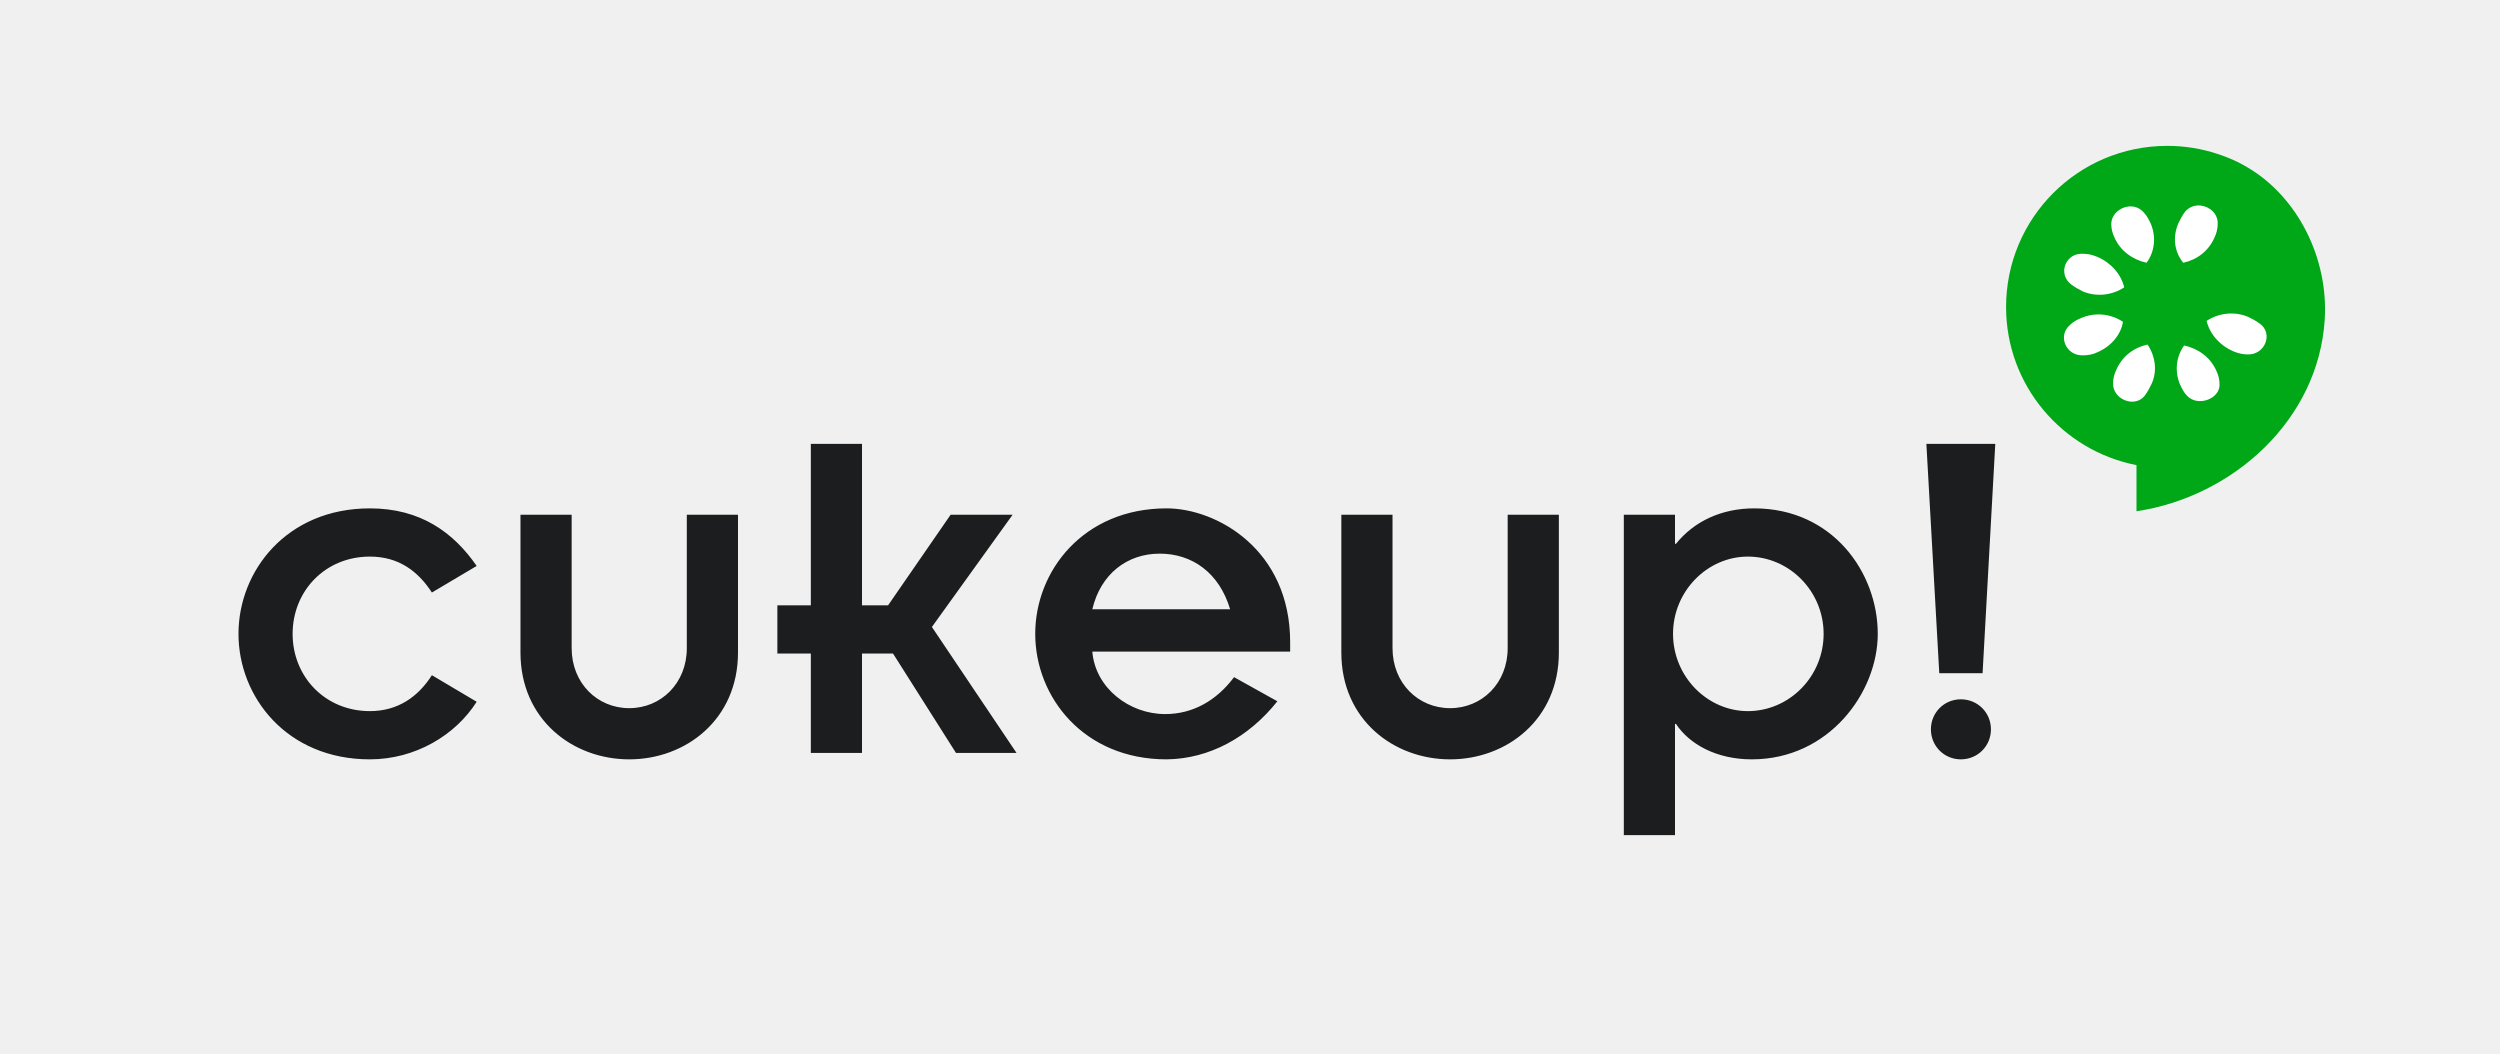
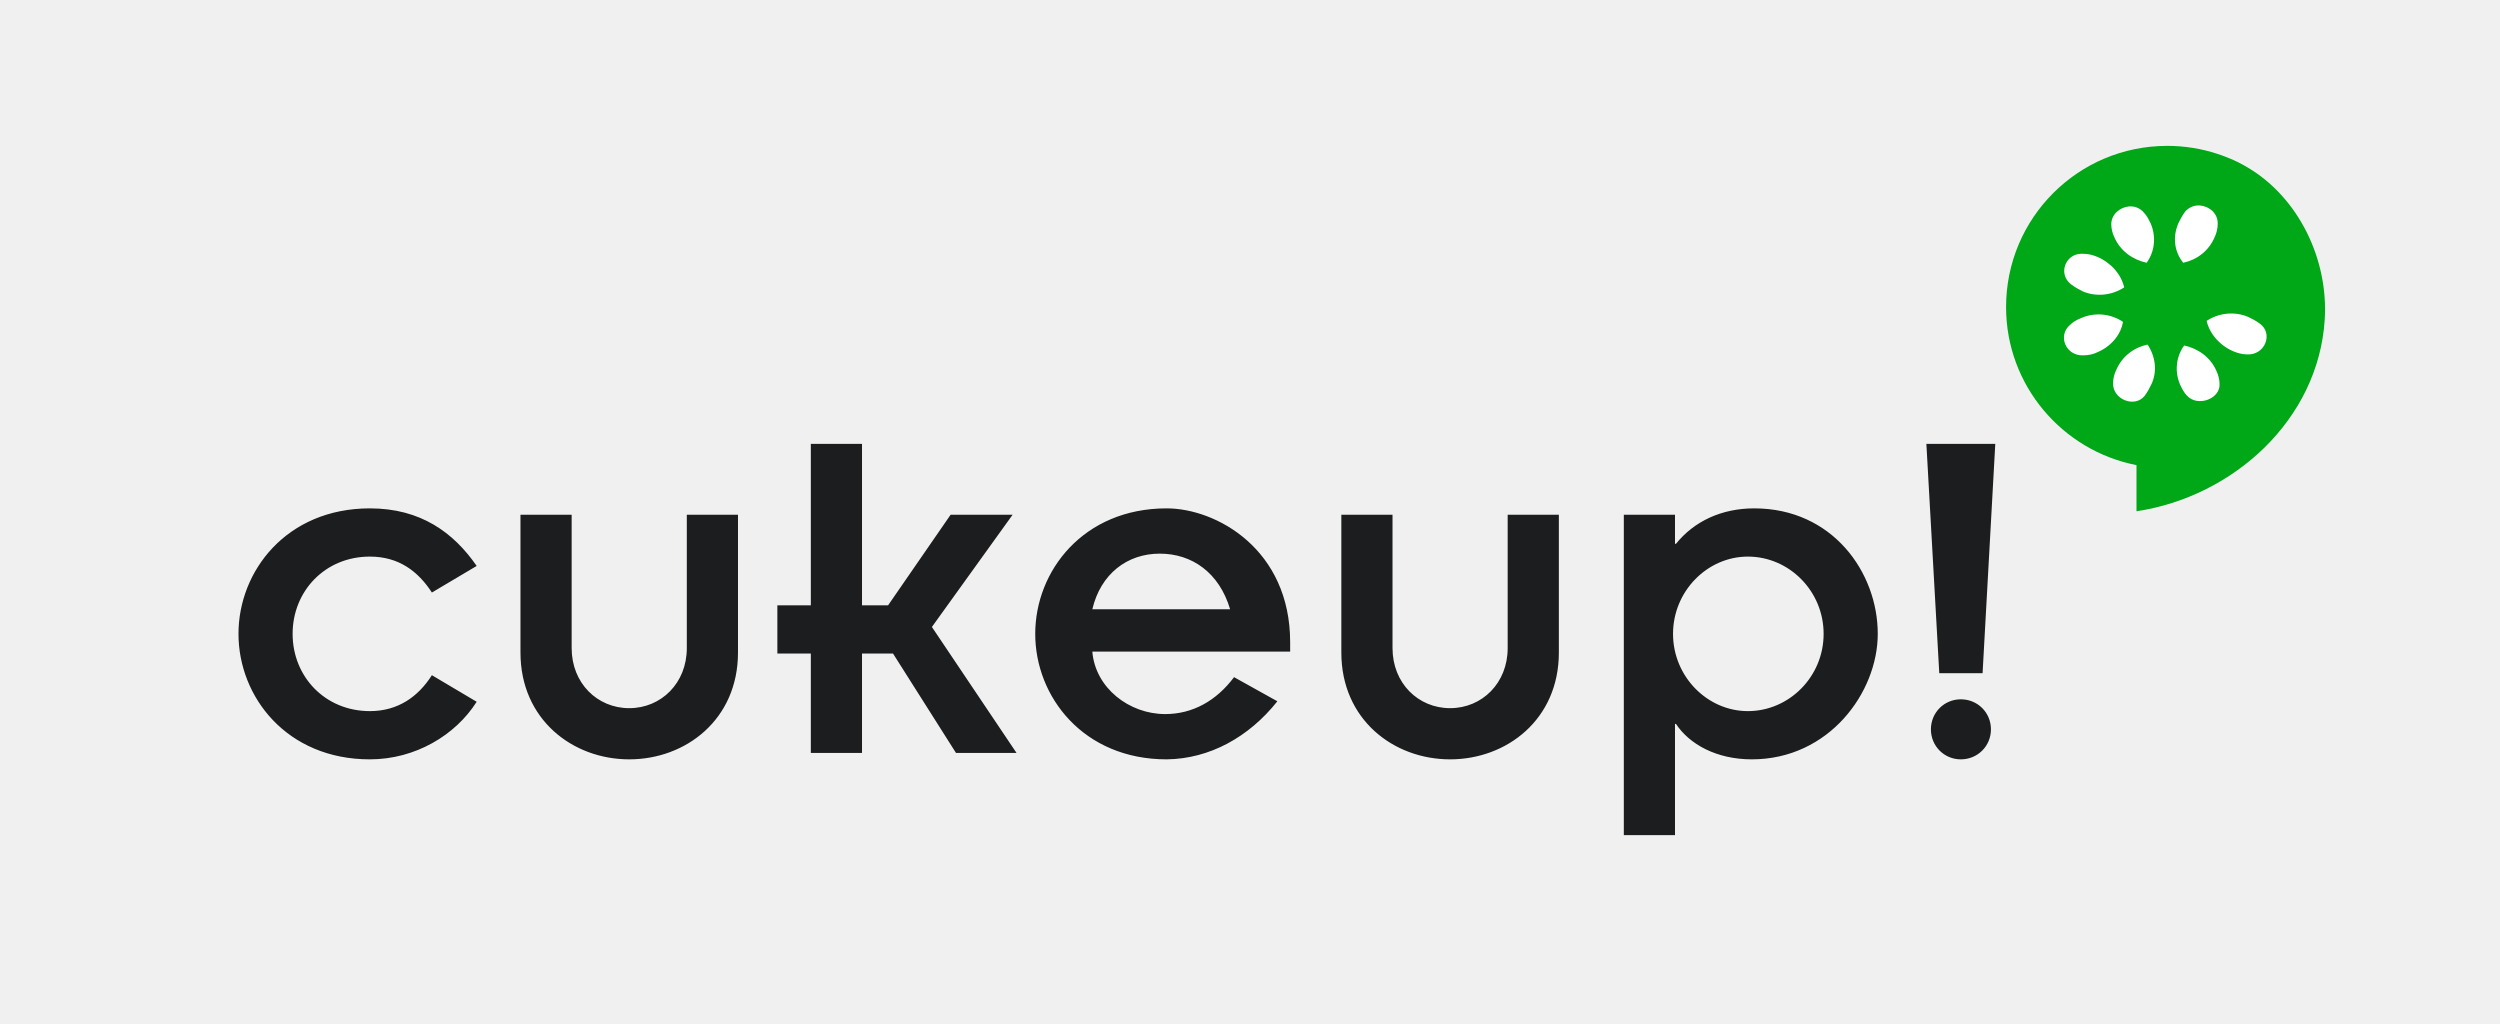
- <svg xmlns="http://www.w3.org/2000/svg" width="254" height="107" viewBox="0 0 254 107">
+ <svg xmlns="http://www.w3.org/2000/svg" width="254" height="104" viewBox="0 0 254 104">
  <g fill="none" fill-rule="evenodd">
    <path d="M0 0h254v104H0z" />
    <path d="M220.192 14.82c-9.05 0-16.375 7.324-16.375 16.375 0 7.968 5.712 14.589 13.25 16.062v4.688c9.8-1.478 18.478-9.257 19.125-19.47.39-6.146-2.675-12.42-7.844-15.468a13.755 13.755 0 0 0-.906-.5c-.315-.155-.64-.306-.969-.437-.104-.044-.207-.084-.312-.125-.288-.107-.578-.226-.875-.313a16.246 16.246 0 0 0-5.094-.812z" fill="#00A818" />
    <path d="M223.567 20.882a1.787 1.787 0 0 0-1.562.625c-.3.4-.488.788-.688 1.188-.6 1.4-.4 2.9.5 4 1.4-.3 2.588-1.194 3.188-2.594.2-.4.312-.913.312-1.313.063-1.062-.816-1.81-1.75-1.906zm-7.281.094c-.913.087-1.781.812-1.781 1.812 0 .4.112.913.312 1.313.6 1.4 1.881 2.294 3.281 2.594.8-1.1 1.007-2.6.407-4-.2-.4-.388-.794-.688-1.094a1.757 1.757 0 0 0-1.531-.625zm-4.906 4.812c-1.577.081-2.282 2.063-.97 3.094.4.3.788.519 1.188.719 1.4.6 3.02.394 4.22-.406-.3-1.3-1.32-2.494-2.72-3.094-.5-.2-.906-.313-1.406-.313-.112-.012-.207-.005-.312 0zm15.406 6.063a4.574 4.574 0 0 0-2.594.75c.3 1.3 1.319 2.494 2.719 3.094.5.2.906.312 1.406.312 1.8.1 2.681-2.125 1.281-3.125-.4-.3-.787-.487-1.187-.687a4.32 4.32 0 0 0-1.625-.344zm-13.656.094c-.55.01-1.1.118-1.625.343-.5.2-.888.42-1.188.72-1.3 1.1-.425 3.193 1.375 3.093.5 0 1.006-.113 1.406-.313 1.4-.6 2.394-1.793 2.594-3.093a4.475 4.475 0 0 0-2.562-.75zm5.062 3.062c-1.4.3-2.587 1.194-3.187 2.594-.2.4-.313.881-.313 1.281-.1 1.7 2.219 2.613 3.219 1.313.3-.4.487-.788.687-1.188.6-1.3.394-2.8-.406-4zm3.719.094c-.8 1.1-1.006 2.6-.406 4 .2.4.387.794.687 1.094 1.1 1.2 3.413.312 3.313-1.188 0-.4-.113-.912-.313-1.312-.6-1.4-1.881-2.294-3.281-2.594z" fill="#FFF" />
    <path fill="#1b1d1e" d="M48.43 57.5c-2.35-3.4-5.7-5.85-10.85-5.85-8.45 0-13.35 6.35-13.35 12.75s4.9 12.75 13.35 12.75c4.6 0 8.7-2.45 10.85-5.85l-4.55-2.7c-1.4 2.2-3.46 3.65-6.3 3.65-4.55 0-7.85-3.5-7.85-7.85s3.3-7.85 7.85-7.85c2.95 0 4.9 1.5 6.3 3.65zm4.45 8.8c0 6.8 5.3 10.85 11.05 10.85 5.75 0 11.05-4.05 11.05-10.85v-14h-5.2v13.55c0 3.55-2.6 6.1-5.85 6.1-3.25 0-5.85-2.55-5.85-6.1V52.3h-5.2zm29.5 10.2h5.2V66.4h3.15l6.4 10.1h6.15l-8.6-12.8 8.2-11.4h-6.3l-6.35 9.2h-2.65V45.1h-5.2v16.4h-3.4v4.9h3.4zm43-7.7c-1.8 2.4-4.2 3.75-7 3.75-3.65 0-7.1-2.65-7.4-6.35h20.1v-.95c0-9.45-7.5-13.6-12.55-13.6-8.45 0-13.35 6.35-13.35 12.75s4.9 12.75 13.35 12.75c4.35-.05 8.35-2.25 11.25-5.9zm-14.4-6.9c.85-3.6 3.55-5.65 6.85-5.65s6.05 1.95 7.15 5.65zm25.3 4.4c0 6.8 5.3 10.85 11.05 10.85 5.75 0 11.05-4.05 11.05-10.85v-14h-5.2v13.55c0 3.55-2.6 6.1-5.85 6.1-3.25 0-5.85-2.55-5.85-6.1V52.3h-5.2zm33.9-14h-5.2v32.55h5.2v-11.3h.1c1.35 2.05 4.1 3.6 7.7 3.6 7.85 0 12.8-6.8 12.8-12.75 0-6.25-4.6-12.75-12.55-12.75-3.3 0-6.1 1.3-7.95 3.6h-.1zm15.1 12.1c0 4.35-3.5 7.85-7.7 7.85-4.1 0-7.6-3.5-7.6-7.85s3.5-7.85 7.6-7.85c4.2 0 7.7 3.5 7.7 7.85zm11.75 4h4.4l1.29-23.3h-7zm-.85 5.7c0 1.7 1.35 3.05 3.04 3.05 1.71 0 3.06-1.35 3.06-3.05 0-1.7-1.35-3.05-3.06-3.05-1.69 0-3.04 1.35-3.04 3.05z">
        </path>
  </g>
</svg>
